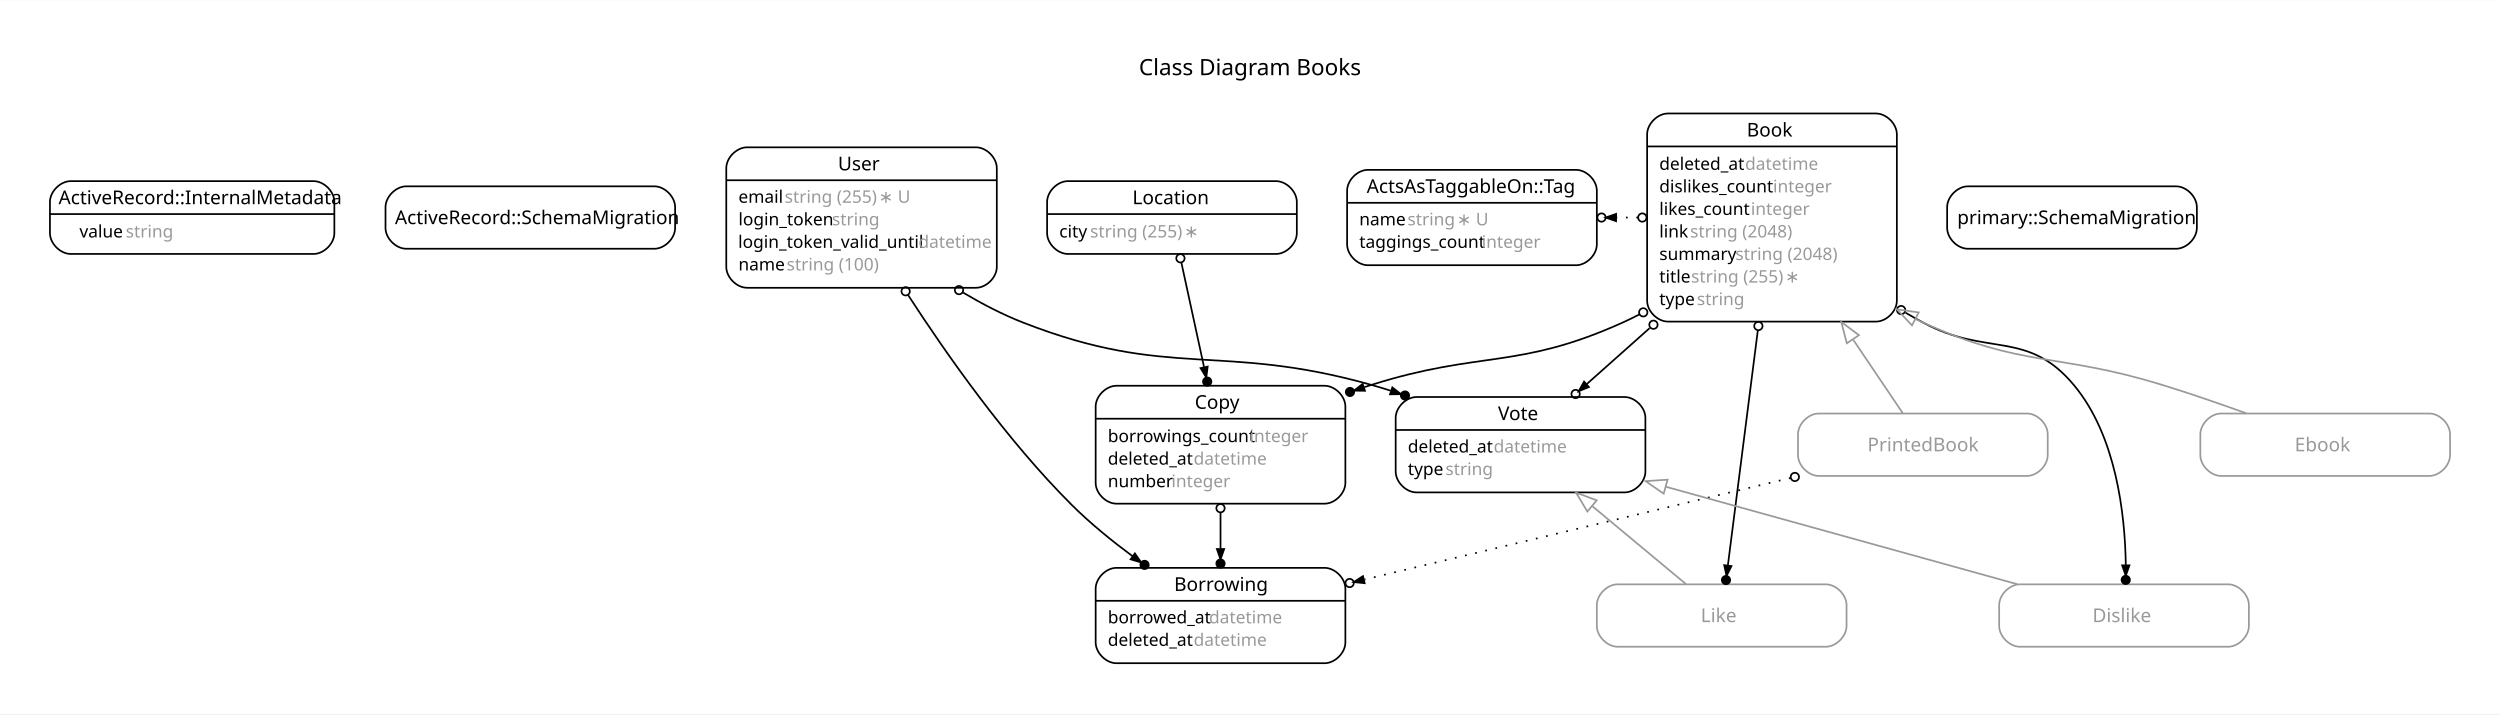
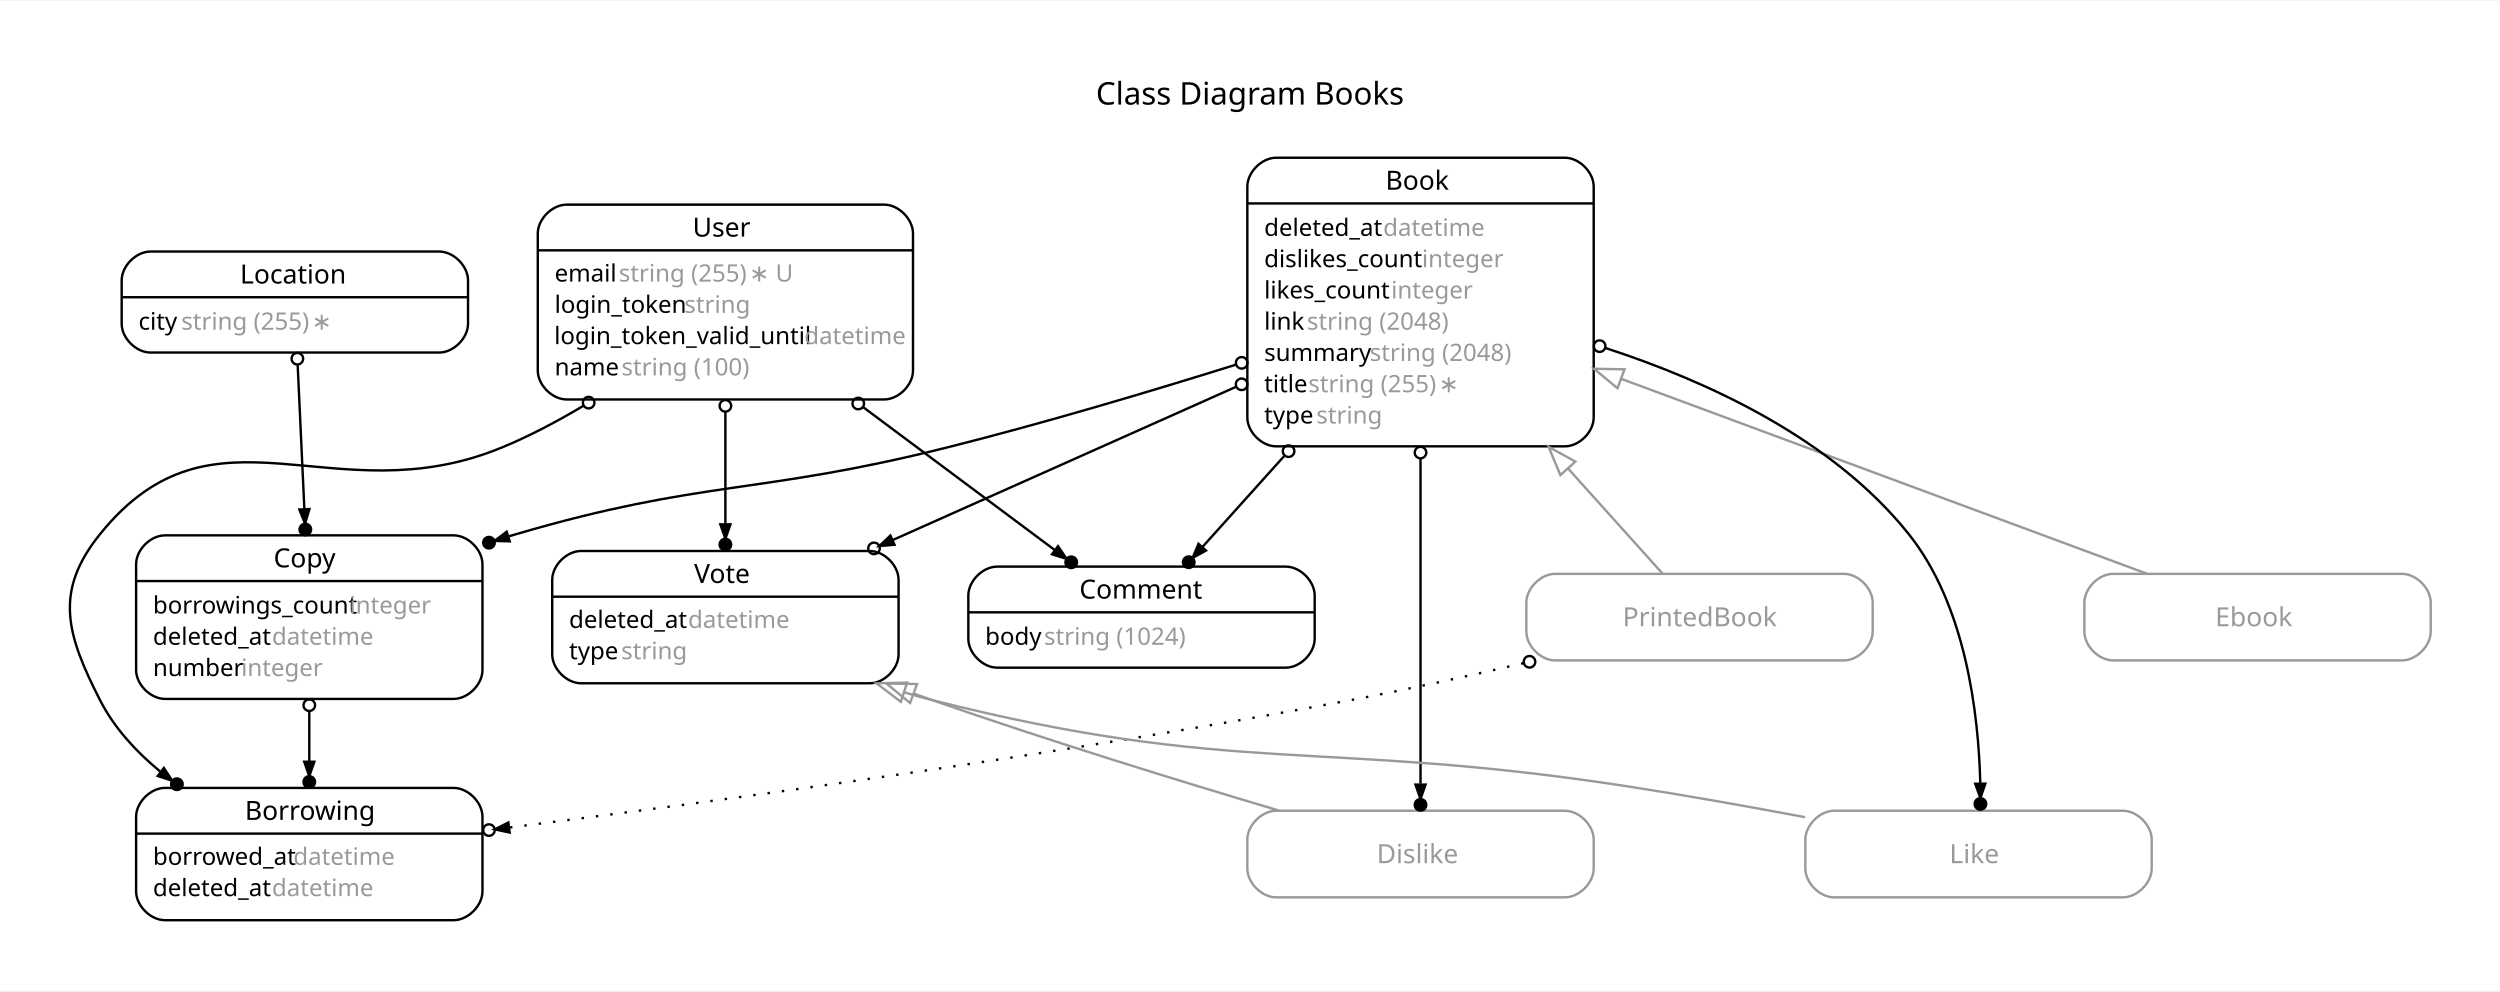
- <svg xmlns="http://www.w3.org/2000/svg" width="1442pt" height="412pt" viewBox="0.00 0.00 1441.60 411.60">
+ <svg xmlns="http://www.w3.org/2000/svg" width="1039pt" height="412pt" viewBox="0.00 0.00 1039.39 411.60">
  <g id="graph0" class="graph" transform="scale(1 1) rotate(0) translate(28.8 382.8)">
-     <polygon fill="white" stroke="none" points="-28.8,28.8 -28.8,-382.8 1412.8,-382.8 1412.8,28.8 -28.8,28.8" />
-     <text text-anchor="middle" x="692" y="-339.6" font-family="Arial BoldMT" font-size="13.00">Class Diagram Books</text>
+     <polygon fill="white" stroke="none" points="-28.8,28.8 -28.8,-382.8 1010.59,-382.8 1010.59,28.8 -28.8,28.8" />
+     <text text-anchor="middle" x="490.893" y="-339.6" font-family="Arial BoldMT" font-size="13.00">Class Diagram Books</text>
    <g id="node1" class="node">
-       <path fill="none" stroke="black" d="M12,-236.5C12,-236.5 152,-236.5 152,-236.5 158,-236.5 164,-242.5 164,-248.5 164,-248.5 164,-266.5 164,-266.5 164,-272.5 158,-278.5 152,-278.5 152,-278.5 12,-278.5 12,-278.5 6,-278.5 0,-272.5 0,-266.5 0,-266.5 0,-248.5 0,-248.5 0,-242.5 6,-236.5 12,-236.5" />
-       <text text-anchor="start" x="4.96" y="-265.2" font-family="Arial BoldMT" font-size="11.00">ActiveRecord::InternalMetadata</text>
-       <polyline fill="none" stroke="black" points="0,-259.5 164,-259.5 " />
-       <text text-anchor="start" x="17" y="-246" font-family="ArialMT" font-size="10.00">value </text>
-       <text text-anchor="start" x="43.685" y="-246" font-family="Arial ItalicMT" font-size="10.00" fill="#999999">string</text>
+       <path fill="none" stroke="black" d="M501.786,-197.5C501.786,-197.5 621.786,-197.5 621.786,-197.5 627.786,-197.5 633.786,-203.5 633.786,-209.5 633.786,-209.5 633.786,-305.5 633.786,-305.5 633.786,-311.5 627.786,-317.5 621.786,-317.5 621.786,-317.5 501.786,-317.5 501.786,-317.5 495.786,-317.5 489.786,-311.5 489.786,-305.5 489.786,-305.5 489.786,-209.5 489.786,-209.5 489.786,-203.5 495.786,-197.5 501.786,-197.5" />
+       <text text-anchor="start" x="547.25" y="-304.2" font-family="Arial BoldMT" font-size="11.00">Book</text>
+       <polyline fill="none" stroke="black" points="489.786,-298.5 633.786,-298.5 " />
+       <text text-anchor="start" x="496.786" y="-285" font-family="ArialMT" font-size="10.00">deleted_at </text>
+       <text text-anchor="start" x="546.273" y="-285" font-family="Arial ItalicMT" font-size="10.00" fill="#999999">datetime</text>
+       <text text-anchor="start" x="496.786" y="-272" font-family="ArialMT" font-size="10.00">dislikes_count </text>
+       <text text-anchor="start" x="562.377" y="-272" font-family="Arial ItalicMT" font-size="10.00" fill="#999999">integer</text>
+       <text text-anchor="start" x="496.786" y="-259" font-family="ArialMT" font-size="10.00">likes_count </text>
+       <text text-anchor="start" x="549.593" y="-259" font-family="Arial ItalicMT" font-size="10.00" fill="#999999">integer</text>
+       <text text-anchor="start" x="496.786" y="-246" font-family="ArialMT" font-size="10.00">link </text>
+       <text text-anchor="start" x="514.569" y="-246" font-family="Arial ItalicMT" font-size="10.00" fill="#999999">string (2048)</text>
+       <text text-anchor="start" x="496.786" y="-233" font-family="ArialMT" font-size="10.00">summary </text>
+       <text text-anchor="start" x="540.677" y="-233" font-family="Arial ItalicMT" font-size="10.00" fill="#999999">string (2048)</text>
+       <text text-anchor="start" x="496.786" y="-220" font-family="ArialMT" font-size="10.00">title </text>
+       <text text-anchor="start" x="515.126" y="-220" font-family="Arial ItalicMT" font-size="10.00" fill="#999999">string (255) ∗</text>
+       <text text-anchor="start" x="496.786" y="-207" font-family="ArialMT" font-size="10.00">type </text>
+       <text text-anchor="start" x="518.466" y="-207" font-family="Arial ItalicMT" font-size="10.00" fill="#999999">string</text>
+     </g>
+     <g id="node3" class="node">
+       <path fill="none" stroke="black" d="M385.786,-105.5C385.786,-105.5 505.786,-105.5 505.786,-105.5 511.786,-105.5 517.786,-111.5 517.786,-117.5 517.786,-117.5 517.786,-135.5 517.786,-135.5 517.786,-141.5 511.786,-147.5 505.786,-147.5 505.786,-147.5 385.786,-147.5 385.786,-147.5 379.786,-147.5 373.786,-141.5 373.786,-135.5 373.786,-135.5 373.786,-117.5 373.786,-117.5 373.786,-111.5 379.786,-105.5 385.786,-105.5" />
+       <text text-anchor="start" x="419.946" y="-134.2" font-family="Arial BoldMT" font-size="11.00">Comment</text>
+       <polyline fill="none" stroke="black" points="373.786,-128.5 517.786,-128.5 " />
+       <text text-anchor="start" x="380.786" y="-115" font-family="ArialMT" font-size="10.00">body </text>
+       <text text-anchor="start" x="405.249" y="-115" font-family="Arial ItalicMT" font-size="10.00" fill="#999999">string (1024)</text>
+     </g>
+     <g id="edge15" class="edge">
+       <path fill="none" stroke="black" d="M505.141,-193.507C493.195,-180.222 481.172,-166.852 471.101,-155.652" />
+       <ellipse fill="none" stroke="black" cx="506.934" cy="-195.501" rx="2.4" ry="2.4" />
+       <ellipse fill="black" stroke="black" cx="465.418" cy="-149.332" rx="2.4" ry="2.4" />
+       <polygon fill="black" stroke="black" points="472.596,-154.174 467.023,-151.117 469.473,-156.983 472.596,-154.174" />
+     </g>
+     <g id="node4" class="node">
+       <path fill="none" stroke="black" d="M39.786,-92.5C39.786,-92.5 159.786,-92.5 159.786,-92.5 165.786,-92.5 171.786,-98.5 171.786,-104.5 171.786,-104.5 171.786,-148.5 171.786,-148.5 171.786,-154.5 165.786,-160.5 159.786,-160.5 159.786,-160.5 39.786,-160.5 39.786,-160.5 33.786,-160.5 27.786,-154.5 27.786,-148.5 27.786,-148.5 27.786,-104.5 27.786,-104.5 27.786,-98.5 33.786,-92.5 39.786,-92.5" />
+       <text text-anchor="start" x="84.946" y="-147.2" font-family="Arial BoldMT" font-size="11.00">Copy</text>
+       <polyline fill="none" stroke="black" points="27.786,-141.5 171.786,-141.5 " />
+       <text text-anchor="start" x="34.786" y="-128" font-family="ArialMT" font-size="10.00">borrowings_count </text>
+       <text text-anchor="start" x="116.5" y="-128" font-family="Arial ItalicMT" font-size="10.00" fill="#999999">integer</text>
+       <text text-anchor="start" x="34.786" y="-115" font-family="ArialMT" font-size="10.00">deleted_at </text>
+       <text text-anchor="start" x="84.273" y="-115" font-family="Arial ItalicMT" font-size="10.00" fill="#999999">datetime</text>
+       <text text-anchor="start" x="34.786" y="-102" font-family="ArialMT" font-size="10.00">number </text>
+       <text text-anchor="start" x="71.47" y="-102" font-family="Arial ItalicMT" font-size="10.00" fill="#999999">integer</text>
+     </g>
+     <g id="edge8" class="edge">
+       <path fill="none" stroke="black" d="M484.903,-231.43C448.683,-220.097 404.748,-207.029 364.786,-197 286.078,-177.247 263.662,-183.812 185.786,-161 184.81,-160.714 183.83,-160.422 182.847,-160.124" />
+       <ellipse fill="none" stroke="black" cx="487.443" cy="-232.228" rx="2.4" ry="2.4" />
+       <ellipse fill="black" stroke="black" cx="174.493" cy="-157.456" rx="2.4" ry="2.4" />
+       <polygon fill="black" stroke="black" points="183.133,-158.011 176.779,-158.186 181.856,-162.012 183.133,-158.011" />
+     </g>
+     <g id="node5" class="node">
+       <path fill="none" stroke="#999999" d="M501.786,-10C501.786,-10 621.786,-10 621.786,-10 627.786,-10 633.786,-16 633.786,-22 633.786,-22 633.786,-34 633.786,-34 633.786,-40 627.786,-46 621.786,-46 621.786,-46 501.786,-46 501.786,-46 495.786,-46 489.786,-40 489.786,-34 489.786,-34 489.786,-22 489.786,-22 489.786,-16 495.786,-10 501.786,-10" />
+       <text text-anchor="start" x="543.589" y="-24.2" font-family="Arial BoldMT" font-size="11.00" fill="#999999">Dislike</text>
+     </g>
+     <g id="edge7" class="edge">
+       <path fill="none" stroke="black" d="M561.786,-192.238C561.786,-147.802 561.786,-90.85 561.786,-57.302" />
+       <ellipse fill="none" stroke="black" cx="561.786" cy="-194.921" rx="2.4" ry="2.4" />
+       <ellipse fill="black" stroke="black" cx="561.786" cy="-48.468" rx="2.4" ry="2.4" />
+       <polygon fill="black" stroke="black" points="563.886,-56.868 561.786,-50.868 559.686,-56.868 563.886,-56.868" />
+     </g>
+     <g id="node6" class="node">
+       <path fill="none" stroke="#999999" d="M849.786,-108.5C849.786,-108.5 969.786,-108.5 969.786,-108.5 975.786,-108.5 981.786,-114.5 981.786,-120.5 981.786,-120.5 981.786,-132.5 981.786,-132.5 981.786,-138.5 975.786,-144.5 969.786,-144.5 969.786,-144.5 849.786,-144.5 849.786,-144.5 843.786,-144.5 837.786,-138.5 837.786,-132.5 837.786,-132.5 837.786,-120.5 837.786,-120.5 837.786,-114.5 843.786,-108.5 849.786,-108.5" />
+       <text text-anchor="start" x="892.191" y="-122.7" font-family="Arial BoldMT" font-size="11.00" fill="#999999">Ebook</text>
+     </g>
+     <g id="edge1" class="edge">
+       <path fill="none" stroke="#999999" d="M645.51,-225.464C714.019,-200.069 808.351,-165.101 863.818,-144.54" />
+       <polygon fill="none" stroke="#999999" points="643.684,-221.662 633.892,-229.771 646.603,-229.538 643.684,-221.662" />
+     </g>
+     <g id="node7" class="node">
+       <path fill="none" stroke="#999999" d="M733.786,-10C733.786,-10 853.786,-10 853.786,-10 859.786,-10 865.786,-16 865.786,-22 865.786,-22 865.786,-34 865.786,-34 865.786,-40 859.786,-46 853.786,-46 853.786,-46 733.786,-46 733.786,-46 727.786,-46 721.786,-40 721.786,-34 721.786,-34 721.786,-22 721.786,-22 721.786,-16 727.786,-10 733.786,-10" />
+       <text text-anchor="start" x="781.696" y="-24.2" font-family="Arial BoldMT" font-size="11.00" fill="#999999">Like</text>
+     </g>
+     <g id="edge6" class="edge">
+       <path fill="none" stroke="black" d="M638.664,-238.396C681.91,-224.317 733.371,-200.355 764.786,-161 788.458,-131.345 793.795,-86.481 794.515,-57.457" />
+       <ellipse fill="none" stroke="black" cx="636.257" cy="-239.165" rx="2.4" ry="2.4" />
+       <ellipse fill="black" stroke="black" cx="794.57" cy="-48.844" rx="2.4" ry="2.4" />
+       <polygon fill="black" stroke="black" points="796.616,-57.257 794.555,-51.244 792.416,-57.23 796.616,-57.257" />
+     </g>
+     <g id="node9" class="node">
+       <path fill="none" stroke="#999999" d="M617.786,-108.5C617.786,-108.5 737.786,-108.5 737.786,-108.5 743.786,-108.5 749.786,-114.5 749.786,-120.5 749.786,-120.5 749.786,-132.5 749.786,-132.5 749.786,-138.5 743.786,-144.5 737.786,-144.5 737.786,-144.5 617.786,-144.5 617.786,-144.5 611.786,-144.5 605.786,-138.5 605.786,-132.5 605.786,-132.5 605.786,-120.5 605.786,-120.5 605.786,-114.5 611.786,-108.5 617.786,-108.5" />
+       <text text-anchor="start" x="645.823" y="-122.7" font-family="Arial BoldMT" font-size="11.00" fill="#999999">PrintedBook</text>
+     </g>
+     <g id="edge2" class="edge">
+       <path fill="none" stroke="#999999" d="M623.147,-188.262C637.742,-172.031 652.053,-156.117 662.365,-144.649" />
+       <polygon fill="none" stroke="#999999" points="619.933,-185.554 615.033,-197.286 626.18,-191.171 619.933,-185.554" />
+     </g>
+     <g id="node11" class="node">
+       <path fill="none" stroke="black" d="M212.786,-99C212.786,-99 332.786,-99 332.786,-99 338.786,-99 344.786,-105 344.786,-111 344.786,-111 344.786,-142 344.786,-142 344.786,-148 338.786,-154 332.786,-154 332.786,-154 212.786,-154 212.786,-154 206.786,-154 200.786,-148 200.786,-142 200.786,-142 200.786,-111 200.786,-111 200.786,-105 206.786,-99 212.786,-99" />
+       <text text-anchor="start" x="259.772" y="-140.7" font-family="Arial BoldMT" font-size="11.00">Vote</text>
+       <polyline fill="none" stroke="black" points="200.786,-135 344.786,-135 " />
+       <text text-anchor="start" x="207.786" y="-122" font-family="ArialMT" font-size="10.00">deleted_at </text>
+       <text text-anchor="start" x="257.273" y="-122" font-family="Arial ItalicMT" font-size="10.00" fill="#999999">datetime</text>
+       <text text-anchor="start" x="207.786" y="-109" font-family="ArialMT" font-size="10.00">type </text>
+       <text text-anchor="start" x="229.466" y="-109" font-family="Arial ItalicMT" font-size="10.00" fill="#999999">string</text>
+     </g>
+     <g id="edge5" class="edge">
+       <path fill="none" stroke="black" d="M485.017,-222.233C440.742,-202.47 385.502,-177.813 342.479,-158.609" />
+       <ellipse fill="none" stroke="black" cx="487.413" cy="-223.302" rx="2.4" ry="2.4" />
+       <ellipse fill="none" stroke="black" cx="334.571" cy="-155.079" rx="2.4" ry="2.4" />
+       <polygon fill="black" stroke="black" points="343.097,-156.585 336.762,-156.057 341.385,-160.42 343.097,-156.585" />
    </g>
    <g id="node2" class="node">
-       <path fill="none" stroke="black" d="M205.5,-239.5C205.5,-239.5 348.5,-239.5 348.5,-239.5 354.5,-239.5 360.5,-245.5 360.5,-251.5 360.5,-251.5 360.5,-263.5 360.5,-263.5 360.5,-269.5 354.5,-275.5 348.5,-275.5 348.5,-275.5 205.5,-275.5 205.5,-275.5 199.5,-275.5 193.5,-269.5 193.5,-263.5 193.5,-263.5 193.5,-251.5 193.5,-251.5 193.5,-245.5 199.5,-239.5 205.5,-239.5" />
-       <text text-anchor="start" x="198.94" y="-253.7" font-family="Arial BoldMT" font-size="11.00">ActiveRecord::SchemaMigration</text>
+       <path fill="none" stroke="black" d="M39.786,-0.5C39.786,-0.5 159.786,-0.5 159.786,-0.5 165.786,-0.5 171.786,-6.5 171.786,-12.5 171.786,-12.5 171.786,-43.5 171.786,-43.5 171.786,-49.5 165.786,-55.5 159.786,-55.5 159.786,-55.5 39.786,-55.5 39.786,-55.5 33.786,-55.5 27.786,-49.5 27.786,-43.5 27.786,-43.5 27.786,-12.5 27.786,-12.5 27.786,-6.5 33.786,-0.5 39.786,-0.5" />
+       <text text-anchor="start" x="73.025" y="-42.2" font-family="Arial BoldMT" font-size="11.00">Borrowing</text>
+       <polyline fill="none" stroke="black" points="27.786,-36.5 171.786,-36.5 " />
+       <text text-anchor="start" x="34.786" y="-23.5" font-family="ArialMT" font-size="10.00">borrowed_at </text>
+       <text text-anchor="start" x="93.155" y="-23.5" font-family="Arial ItalicMT" font-size="10.00" fill="#999999">datetime</text>
+       <text text-anchor="start" x="34.786" y="-10.5" font-family="ArialMT" font-size="10.00">deleted_at </text>
+       <text text-anchor="start" x="84.273" y="-10.5" font-family="Arial ItalicMT" font-size="10.00" fill="#999999">datetime</text>
    </g>
-     <g id="node3" class="node">
-       <path fill="none" stroke="black" d="M760,-230C760,-230 880,-230 880,-230 886,-230 892,-236 892,-242 892,-242 892,-273 892,-273 892,-279 886,-285 880,-285 880,-285 760,-285 760,-285 754,-285 748,-279 748,-273 748,-273 748,-242 748,-242 748,-236 754,-230 760,-230" />
-       <text text-anchor="start" x="759.299" y="-271.7" font-family="Arial BoldMT" font-size="11.00">ActsAsTaggableOn::Tag</text>
-       <polyline fill="none" stroke="black" points="748,-266 892,-266 " />
-       <text text-anchor="start" x="755" y="-253" font-family="ArialMT" font-size="10.00">name </text>
-       <text text-anchor="start" x="782.793" y="-253" font-family="Arial ItalicMT" font-size="10.00" fill="#999999">string ∗ U</text>
-       <text text-anchor="start" x="755" y="-240" font-family="ArialMT" font-size="10.00">taggings_count </text>
-       <text text-anchor="start" x="825.61" y="-240" font-family="Arial ItalicMT" font-size="10.00" fill="#999999">integer</text>
+     <g id="edge12" class="edge">
+       <path fill="none" stroke="black" d="M99.786,-87.446C99.786,-80.613 99.786,-73.494 99.786,-66.671" />
+       <ellipse fill="none" stroke="black" cx="99.786" cy="-89.89" rx="2.4" ry="2.4" />
+       <ellipse fill="black" stroke="black" cx="99.786" cy="-57.973" rx="2.4" ry="2.4" />
+       <polygon fill="black" stroke="black" points="101.886,-66.373 99.786,-60.373 97.686,-66.373 101.886,-66.373" />
    </g>
-     <g id="node4" class="node">
-       <path fill="none" stroke="black" d="M933,-197.5C933,-197.5 1053,-197.5 1053,-197.5 1059,-197.5 1065,-203.5 1065,-209.5 1065,-209.5 1065,-305.5 1065,-305.5 1065,-311.5 1059,-317.5 1053,-317.5 1053,-317.5 933,-317.5 933,-317.5 927,-317.5 921,-311.5 921,-305.5 921,-305.5 921,-209.5 921,-209.5 921,-203.5 927,-197.5 933,-197.5" />
-       <text text-anchor="start" x="978.464" y="-304.2" font-family="Arial BoldMT" font-size="11.00">Book</text>
-       <polyline fill="none" stroke="black" points="921,-298.5 1065,-298.5 " />
-       <text text-anchor="start" x="928" y="-285" font-family="ArialMT" font-size="10.00">deleted_at </text>
-       <text text-anchor="start" x="977.487" y="-285" font-family="Arial ItalicMT" font-size="10.00" fill="#999999">datetime</text>
-       <text text-anchor="start" x="928" y="-272" font-family="ArialMT" font-size="10.00">dislikes_count </text>
-       <text text-anchor="start" x="993.591" y="-272" font-family="Arial ItalicMT" font-size="10.00" fill="#999999">integer</text>
-       <text text-anchor="start" x="928" y="-259" font-family="ArialMT" font-size="10.00">likes_count </text>
-       <text text-anchor="start" x="980.808" y="-259" font-family="Arial ItalicMT" font-size="10.00" fill="#999999">integer</text>
-       <text text-anchor="start" x="928" y="-246" font-family="ArialMT" font-size="10.00">link </text>
-       <text text-anchor="start" x="945.783" y="-246" font-family="Arial ItalicMT" font-size="10.00" fill="#999999">string (2048)</text>
-       <text text-anchor="start" x="928" y="-233" font-family="ArialMT" font-size="10.00">summary </text>
-       <text text-anchor="start" x="971.892" y="-233" font-family="Arial ItalicMT" font-size="10.00" fill="#999999">string (2048)</text>
-       <text text-anchor="start" x="928" y="-220" font-family="ArialMT" font-size="10.00">title </text>
-       <text text-anchor="start" x="946.34" y="-220" font-family="Arial ItalicMT" font-size="10.00" fill="#999999">string (255) ∗</text>
-       <text text-anchor="start" x="928" y="-207" font-family="ArialMT" font-size="10.00">type </text>
-       <text text-anchor="start" x="949.68" y="-207" font-family="Arial ItalicMT" font-size="10.00" fill="#999999">string</text>
+     <g id="node8" class="node">
+       <path fill="none" stroke="black" d="M33.786,-236.5C33.786,-236.5 153.786,-236.5 153.786,-236.5 159.786,-236.5 165.786,-242.5 165.786,-248.5 165.786,-248.5 165.786,-266.5 165.786,-266.5 165.786,-272.5 159.786,-278.5 153.786,-278.5 153.786,-278.5 33.786,-278.5 33.786,-278.5 27.786,-278.5 21.786,-272.5 21.786,-266.5 21.786,-266.5 21.786,-248.5 21.786,-248.5 21.786,-242.5 27.786,-236.5 33.786,-236.5" />
+       <text text-anchor="start" x="70.992" y="-265.2" font-family="Arial BoldMT" font-size="11.00">Location</text>
+       <polyline fill="none" stroke="black" points="21.786,-259.5 165.786,-259.5 " />
+       <text text-anchor="start" x="28.786" y="-246" font-family="ArialMT" font-size="10.00">city </text>
+       <text text-anchor="start" x="46.564" y="-246" font-family="Arial ItalicMT" font-size="10.00" fill="#999999">string (255) ∗</text>
+     </g>
+     <g id="edge11" class="edge">
+       <path fill="none" stroke="black" d="M94.954,-231.396C95.743,-214.425 96.806,-191.556 97.735,-171.595" />
+       <ellipse fill="none" stroke="black" cx="94.835" cy="-233.946" rx="2.4" ry="2.4" />
+       <ellipse fill="black" stroke="black" cx="98.137" cy="-162.951" rx="2.4" ry="2.4" />
+       <polygon fill="black" stroke="black" points="99.844,-171.439 98.025,-165.348 95.649,-171.244 99.844,-171.439" />
    </g>
    <g id="edge9" class="edge">
-       <path fill="none" stroke="black" stroke-dasharray="1,5" d="M915.774,-257.5C911.64,-257.5 907.505,-257.5 903.371,-257.5" />
-       <ellipse fill="none" stroke="black" cx="918.228" cy="-257.5" rx="2.4" ry="2.4" />
-       <ellipse fill="none" stroke="black" cx="894.709" cy="-257.5" rx="2.4" ry="2.4" />
-       <polygon fill="black" stroke="black" points="903.109,-255.4 897.109,-257.5 903.109,-259.6 903.109,-255.4" />
+       <path fill="none" stroke="black" stroke-dasharray="1,5" d="M604.585,-107.349C581.678,-102.003 556.255,-96.411 532.786,-92 411.789,-69.261 270.451,-50.063 183.022,-39.037" />
+       <ellipse fill="none" stroke="black" cx="607.097" cy="-107.938" rx="2.4" ry="2.4" />
+       <ellipse fill="none" stroke="black" cx="174.487" cy="-37.966" rx="2.4" ry="2.4" />
+       <polygon fill="black" stroke="black" points="183.083,-36.928 176.868,-38.265 182.56,-41.095 183.083,-36.928" />
    </g>
-     <g id="node6" class="node">
-       <path fill="none" stroke="black" d="M615,-92.5C615,-92.5 735,-92.5 735,-92.5 741,-92.5 747,-98.5 747,-104.5 747,-104.5 747,-148.5 747,-148.5 747,-154.5 741,-160.5 735,-160.5 735,-160.5 615,-160.5 615,-160.5 609,-160.5 603,-154.5 603,-148.5 603,-148.5 603,-104.5 603,-104.5 603,-98.5 609,-92.5 615,-92.5" />
-       <text text-anchor="start" x="660.16" y="-147.2" font-family="Arial BoldMT" font-size="11.00">Copy</text>
-       <polyline fill="none" stroke="black" points="603,-141.5 747,-141.5 " />
-       <text text-anchor="start" x="610" y="-128" font-family="ArialMT" font-size="10.00">borrowings_count </text>
-       <text text-anchor="start" x="691.714" y="-128" font-family="Arial ItalicMT" font-size="10.00" fill="#999999">integer</text>
-       <text text-anchor="start" x="610" y="-115" font-family="ArialMT" font-size="10.00">deleted_at </text>
-       <text text-anchor="start" x="659.487" y="-115" font-family="Arial ItalicMT" font-size="10.00" fill="#999999">datetime</text>
-       <text text-anchor="start" x="610" y="-102" font-family="ArialMT" font-size="10.00">number </text>
-       <text text-anchor="start" x="646.685" y="-102" font-family="Arial ItalicMT" font-size="10.00" fill="#999999">integer</text>
-     </g>
-     <g id="edge8" class="edge">
-       <path fill="none" stroke="black" d="M916.558,-201.65C913.377,-199.998 910.185,-198.439 907,-197 846.487,-169.664 825.327,-180.969 762,-161 760.654,-160.576 759.299,-160.141 757.937,-159.698" />
-       <ellipse fill="none" stroke="black" cx="918.768" cy="-202.83" rx="2.4" ry="2.4" />
-       <ellipse fill="black" stroke="black" cx="749.667" cy="-156.914" rx="2.4" ry="2.4" />
-       <polygon fill="black" stroke="black" points="758.298,-157.604 751.942,-157.68 756.958,-161.585 758.298,-157.604" />
-     </g>
-     <g id="node7" class="node">
-       <path fill="none" stroke="#999999" d="M1136,-10C1136,-10 1256,-10 1256,-10 1262,-10 1268,-16 1268,-22 1268,-22 1268,-34 1268,-34 1268,-40 1262,-46 1256,-46 1256,-46 1136,-46 1136,-46 1130,-46 1124,-40 1124,-34 1124,-34 1124,-22 1124,-22 1124,-16 1130,-10 1136,-10" />
-       <text text-anchor="start" x="1177.8" y="-24.2" font-family="Arial BoldMT" font-size="11.00" fill="#999999">Dislike</text>
-     </g>
-     <g id="edge7" class="edge">
-       <path fill="none" stroke="black" d="M1069.98,-202.652C1073.33,-200.69 1076.68,-198.796 1080,-197 1116.8,-177.081 1140.13,-193.077 1167,-161 1191.5,-131.756 1196.58,-86.41 1197.02,-57.214" />
-       <ellipse fill="none" stroke="black" cx="1067.47" cy="-204.143" rx="2.4" ry="2.4" />
-       <ellipse fill="black" stroke="black" cx="1196.99" cy="-48.55" rx="2.4" ry="2.4" />
-       <polygon fill="black" stroke="black" points="1199.12,-56.942 1197,-50.95 1194.92,-56.958 1199.12,-56.942" />
-     </g>
-     <g id="node8" class="node">
-       <path fill="none" stroke="#999999" d="M1252,-108.5C1252,-108.5 1372,-108.5 1372,-108.5 1378,-108.5 1384,-114.5 1384,-120.5 1384,-120.5 1384,-132.5 1384,-132.5 1384,-138.5 1378,-144.5 1372,-144.5 1372,-144.5 1252,-144.5 1252,-144.5 1246,-144.5 1240,-138.5 1240,-132.5 1240,-132.5 1240,-120.5 1240,-120.5 1240,-114.5 1246,-108.5 1252,-108.5" />
-       <text text-anchor="start" x="1294.41" y="-122.7" font-family="Arial BoldMT" font-size="11.00" fill="#999999">Ebook</text>
-     </g>
-     <g id="edge1" class="edge">
-       <path fill="none" stroke="#999999" d="M1075.78,-198.986C1077.19,-198.303 1078.6,-197.64 1080,-197 1137.68,-170.72 1157.42,-179.657 1218,-161 1233.9,-156.105 1251.09,-150.17 1266.37,-144.664" />
-       <polygon fill="none" stroke="#999999" points="1073.73,-195.32 1065.02,-204.581 1077.6,-202.773 1073.73,-195.32" />
-     </g>
-     <g id="node9" class="node">
-       <path fill="none" stroke="#999999" d="M904,-10C904,-10 1024,-10 1024,-10 1030,-10 1036,-16 1036,-22 1036,-22 1036,-34 1036,-34 1036,-40 1030,-46 1024,-46 1024,-46 904,-46 904,-46 898,-46 892,-40 892,-34 892,-34 892,-22 892,-22 892,-16 898,-10 904,-10" />
-       <text text-anchor="start" x="951.91" y="-24.2" font-family="Arial BoldMT" font-size="11.00" fill="#999999">Like</text>
-     </g>
-     <g id="edge6" class="edge">
-       <path fill="none" stroke="black" d="M984.847,-192.54C979.153,-147.877 971.834,-90.453 967.555,-56.886" />
-       <ellipse fill="none" stroke="black" cx="985.153" cy="-194.94" rx="2.4" ry="2.4" />
-       <ellipse fill="black" stroke="black" cx="966.479" cy="-48.449" rx="2.4" ry="2.4" />
-       <polygon fill="black" stroke="black" points="969.625,-56.516 966.783,-50.83 965.458,-57.047 969.625,-56.516" />
-     </g>
-     <g id="node11" class="node">
-       <path fill="none" stroke="#999999" d="M1020,-108.5C1020,-108.5 1140,-108.5 1140,-108.5 1146,-108.5 1152,-114.5 1152,-120.5 1152,-120.5 1152,-132.5 1152,-132.5 1152,-138.5 1146,-144.5 1140,-144.5 1140,-144.5 1020,-144.5 1020,-144.5 1014,-144.5 1008,-138.5 1008,-132.5 1008,-132.5 1008,-120.5 1008,-120.5 1008,-114.5 1014,-108.5 1020,-108.5" />
-       <text text-anchor="start" x="1048.04" y="-122.7" font-family="Arial BoldMT" font-size="11.00" fill="#999999">PrintedBook</text>
-     </g>
-     <g id="edge2" class="edge">
-       <path fill="none" stroke="#999999" d="M1039.93,-186.91C1050.56,-171.15 1060.92,-155.798 1068.43,-144.649" />
-       <polygon fill="none" stroke="#999999" points="1036.16,-184.988 1032.94,-197.286 1043.13,-189.685 1036.16,-184.988" />
-     </g>
-     <g id="node13" class="node">
-       <path fill="none" stroke="black" d="M788,-99C788,-99 908,-99 908,-99 914,-99 920,-105 920,-111 920,-111 920,-142 920,-142 920,-148 914,-154 908,-154 908,-154 788,-154 788,-154 782,-154 776,-148 776,-142 776,-142 776,-111 776,-111 776,-105 782,-99 788,-99" />
-       <text text-anchor="start" x="834.987" y="-140.7" font-family="Arial BoldMT" font-size="11.00">Vote</text>
-       <polyline fill="none" stroke="black" points="776,-135 920,-135 " />
-       <text text-anchor="start" x="783" y="-122" font-family="ArialMT" font-size="10.00">deleted_at </text>
-       <text text-anchor="start" x="832.487" y="-122" font-family="Arial ItalicMT" font-size="10.00" fill="#999999">datetime</text>
-       <text text-anchor="start" x="783" y="-109" font-family="ArialMT" font-size="10.00">type </text>
-       <text text-anchor="start" x="804.68" y="-109" font-family="Arial ItalicMT" font-size="10.00" fill="#999999">string</text>
-     </g>
-     <g id="edge5" class="edge">
-       <path fill="none" stroke="black" d="M922.457,-193.741C909.954,-182.617 897.373,-171.425 886.203,-161.488" />
-       <ellipse fill="none" stroke="black" cx="924.648" cy="-195.69" rx="2.4" ry="2.4" />
-       <ellipse fill="none" stroke="black" cx="879.755" cy="-155.751" rx="2.4" ry="2.4" />
-       <polygon fill="black" stroke="black" points="887.426,-159.765 881.548,-157.346 884.635,-162.903 887.426,-159.765" />
-     </g>
-     <g id="node5" class="node">
-       <path fill="none" stroke="black" d="M615,-0.5C615,-0.5 735,-0.5 735,-0.5 741,-0.5 747,-6.5 747,-12.5 747,-12.5 747,-43.5 747,-43.5 747,-49.5 741,-55.5 735,-55.5 735,-55.5 615,-55.5 615,-55.5 609,-55.5 603,-49.5 603,-43.5 603,-43.5 603,-12.5 603,-12.5 603,-6.5 609,-0.5 615,-0.5" />
-       <text text-anchor="start" x="648.239" y="-42.2" font-family="Arial BoldMT" font-size="11.00">Borrowing</text>
-       <polyline fill="none" stroke="black" points="603,-36.5 747,-36.5 " />
-       <text text-anchor="start" x="610" y="-23.5" font-family="ArialMT" font-size="10.00">borrowed_at </text>
-       <text text-anchor="start" x="668.369" y="-23.5" font-family="Arial ItalicMT" font-size="10.00" fill="#999999">datetime</text>
-       <text text-anchor="start" x="610" y="-10.5" font-family="ArialMT" font-size="10.00">deleted_at </text>
-       <text text-anchor="start" x="659.487" y="-10.5" font-family="Arial ItalicMT" font-size="10.00" fill="#999999">datetime</text>
+     <g id="node10" class="node">
+       <path fill="none" stroke="black" d="M206.786,-217C206.786,-217 338.786,-217 338.786,-217 344.786,-217 350.786,-223 350.786,-229 350.786,-229 350.786,-286 350.786,-286 350.786,-292 344.786,-298 338.786,-298 338.786,-298 206.786,-298 206.786,-298 200.786,-298 194.786,-292 194.786,-286 194.786,-286 194.786,-229 194.786,-229 194.786,-223 200.786,-217 206.786,-217" />
+       <text text-anchor="start" x="259.174" y="-284.7" font-family="Arial BoldMT" font-size="11.00">User</text>
+       <polyline fill="none" stroke="black" points="194.786,-279 350.786,-279 " />
+       <text text-anchor="start" x="201.786" y="-266" font-family="ArialMT" font-size="10.00">email </text>
+       <text text-anchor="start" x="228.461" y="-266" font-family="Arial ItalicMT" font-size="10.00" fill="#999999">string (255) ∗ U</text>
+       <text text-anchor="start" x="201.786" y="-253" font-family="ArialMT" font-size="10.00">login_token </text>
+       <text text-anchor="start" x="255.716" y="-253" font-family="Arial ItalicMT" font-size="10.00" fill="#999999">string</text>
+       <text text-anchor="start" x="201.626" y="-240" font-family="ArialMT" font-size="10.00">login_token_valid_until </text>
+       <text text-anchor="start" x="305.591" y="-240" font-family="Arial ItalicMT" font-size="10.00" fill="#999999">datetime</text>
+       <text text-anchor="start" x="201.786" y="-227" font-family="ArialMT" font-size="10.00">name </text>
+       <text text-anchor="start" x="229.579" y="-227" font-family="Arial ItalicMT" font-size="10.00" fill="#999999">string (100)</text>
    </g>
    <g id="edge13" class="edge">
-       <path fill="none" stroke="black" d="M675,-87.446C675,-80.613 675,-73.494 675,-66.671" />
-       <ellipse fill="none" stroke="black" cx="675" cy="-89.89" rx="2.4" ry="2.4" />
-       <ellipse fill="black" stroke="black" cx="675" cy="-57.973" rx="2.4" ry="2.4" />
-       <polygon fill="black" stroke="black" points="677.1,-66.373 675,-60.373 672.9,-66.373 677.1,-66.373" />
+       <path fill="none" stroke="black" d="M213.684,-214.316C202.772,-207.811 191.207,-201.705 179.786,-197 109.581,-168.081 60.483,-220.075 12.786,-161 -6.479,-137.14 -1.158,-119.313 12.786,-92 18.682,-80.451 27.793,-70.529 37.938,-62.2" />
+       <ellipse fill="none" stroke="black" cx="215.94" cy="-215.682" rx="2.4" ry="2.4" />
+       <ellipse fill="black" stroke="black" cx="44.743" cy="-57.031" rx="2.4" ry="2.4" />
+       <polygon fill="black" stroke="black" points="39.325,-63.784 42.832,-58.483 36.784,-60.44 39.325,-63.784" />
    </g>
-     <g id="node10" class="node">
-       <path fill="none" stroke="black" d="M587,-236.5C587,-236.5 707,-236.5 707,-236.5 713,-236.5 719,-242.5 719,-248.5 719,-248.5 719,-266.5 719,-266.5 719,-272.5 713,-278.5 707,-278.5 707,-278.5 587,-278.5 587,-278.5 581,-278.5 575,-272.5 575,-266.5 575,-266.5 575,-248.5 575,-248.5 575,-242.5 581,-236.5 587,-236.5" />
-       <text text-anchor="start" x="624.206" y="-265.2" font-family="Arial BoldMT" font-size="11.00">Location</text>
-       <polyline fill="none" stroke="black" points="575,-259.5 719,-259.5 " />
-       <text text-anchor="start" x="582" y="-246" font-family="ArialMT" font-size="10.00">city </text>
-       <text text-anchor="start" x="599.778" y="-246" font-family="Arial ItalicMT" font-size="10.00" fill="#999999">string (255) ∗</text>
-     </g>
-     <g id="edge12" class="edge">
-       <path fill="none" stroke="black" d="M652.393,-231.652C656.097,-214.59 661.113,-191.48 665.479,-171.364" />
-       <ellipse fill="none" stroke="black" cx="651.884" cy="-233.998" rx="2.4" ry="2.4" />
-       <ellipse fill="black" stroke="black" cx="667.317" cy="-162.899" rx="2.4" ry="2.4" />
-       <polygon fill="black" stroke="black" points="667.587,-171.553 666.807,-165.244 663.483,-170.662 667.587,-171.553" />
+     <g id="edge14" class="edge">
+       <path fill="none" stroke="black" d="M330.08,-213.778C356.358,-194.183 386.712,-171.549 409.735,-154.382" />
+       <ellipse fill="none" stroke="black" cx="328.027" cy="-215.308" rx="2.4" ry="2.4" />
+       <ellipse fill="black" stroke="black" cx="416.566" cy="-149.288" rx="2.4" ry="2.4" />
+       <polygon fill="black" stroke="black" points="411.087,-155.993 414.642,-150.723 408.576,-152.626 411.087,-155.993" />
    </g>
    <g id="edge10" class="edge">
-       <path fill="none" stroke="black" stroke-dasharray="1,5" d="M1003.73,-107.327C933.667,-90.633 830.072,-65.949 757.968,-48.769" />
-       <ellipse fill="none" stroke="black" cx="1006.19" cy="-107.914" rx="2.4" ry="2.4" />
-       <ellipse fill="none" stroke="black" cx="749.456" cy="-46.741" rx="2.4" ry="2.4" />
-       <polygon fill="black" stroke="black" points="758.114,-46.645 751.791,-47.297 757.141,-50.731 758.114,-46.645" />
-     </g>
-     <g id="node12" class="node">
-       <path fill="none" stroke="black" d="M402,-217C402,-217 534,-217 534,-217 540,-217 546,-223 546,-229 546,-229 546,-286 546,-286 546,-292 540,-298 534,-298 534,-298 402,-298 402,-298 396,-298 390,-292 390,-286 390,-286 390,-229 390,-229 390,-223 396,-217 402,-217" />
-       <text text-anchor="start" x="454.388" y="-284.7" font-family="Arial BoldMT" font-size="11.00">User</text>
-       <polyline fill="none" stroke="black" points="390,-279 546,-279 " />
-       <text text-anchor="start" x="397" y="-266" font-family="ArialMT" font-size="10.00">email </text>
-       <text text-anchor="start" x="423.675" y="-266" font-family="Arial ItalicMT" font-size="10.00" fill="#999999">string (255) ∗ U</text>
-       <text text-anchor="start" x="397" y="-253" font-family="ArialMT" font-size="10.00">login_token </text>
-       <text text-anchor="start" x="450.931" y="-253" font-family="Arial ItalicMT" font-size="10.00" fill="#999999">string</text>
-       <text text-anchor="start" x="396.84" y="-240" font-family="ArialMT" font-size="10.00">login_token_valid_until </text>
-       <text text-anchor="start" x="500.805" y="-240" font-family="Arial ItalicMT" font-size="10.00" fill="#999999">datetime</text>
-       <text text-anchor="start" x="397" y="-227" font-family="ArialMT" font-size="10.00">name </text>
-       <text text-anchor="start" x="424.793" y="-227" font-family="Arial ItalicMT" font-size="10.00" fill="#999999">string (100)</text>
-     </g>
-     <g id="edge14" class="edge">
-       <path fill="none" stroke="black" d="M494.834,-212.81C517.455,-177.925 551.986,-128.942 589,-92 599.647,-81.374 612.201,-71.145 624.379,-62.132" />
-       <ellipse fill="none" stroke="black" cx="493.436" cy="-214.976" rx="2.4" ry="2.4" />
-       <ellipse fill="black" stroke="black" cx="631.202" cy="-57.202" rx="2.4" ry="2.4" />
-       <polygon fill="black" stroke="black" points="625.624,-63.824 629.257,-58.608 623.164,-60.42 625.624,-63.824" />
-     </g>
-     <g id="edge11" class="edge">
-       <path fill="none" stroke="black" d="M526.517,-214.244C537.575,-207.675 549.34,-201.565 561,-197 645.508,-163.912 674.639,-185.586 762,-161 765.658,-159.97 769.377,-158.844 773.114,-157.648" />
-       <ellipse fill="none" stroke="black" cx="524.207" cy="-215.641" rx="2.4" ry="2.4" />
-       <ellipse fill="black" stroke="black" cx="781.38" cy="-154.876" rx="2.4" ry="2.4" />
-       <polygon fill="black" stroke="black" points="774.083,-159.537 779.104,-155.639 772.748,-155.555 774.083,-159.537" />
+       <path fill="none" stroke="black" d="M272.786,-211.923C272.786,-196.775 272.786,-180.001 272.786,-165.422" />
+       <ellipse fill="none" stroke="black" cx="272.786" cy="-214.343" rx="2.4" ry="2.4" />
+       <ellipse fill="black" stroke="black" cx="272.786" cy="-156.674" rx="2.4" ry="2.4" />
+       <polygon fill="black" stroke="black" points="274.886,-165.074 272.786,-159.074 270.686,-165.074 274.886,-165.074" />
    </g>
    <g id="edge3" class="edge">
-       <path fill="none" stroke="#999999" d="M931.898,-102.235C994.332,-84.922 1078.14,-61.682 1134.45,-46.066" />
-       <polygon fill="none" stroke="#999999" points="930.547,-98.251 920.106,-105.505 932.792,-106.346 930.547,-98.251" />
+       <path fill="none" stroke="#999999" d="M351.134,-94.716C353.711,-93.788 356.266,-92.88 358.786,-92 406.859,-75.201 462.093,-58.206 502.797,-46.108" />
+       <polygon fill="none" stroke="#999999" points="349.573,-90.815 339.752,-98.888 352.464,-98.701 349.573,-90.815" />
    </g>
    <g id="edge4" class="edge">
-       <path fill="none" stroke="#999999" d="M889.332,-91.116C907.676,-75.856 928.451,-58.573 943.421,-46.119" />
-       <polygon fill="none" stroke="#999999" points="886.544,-87.972 880.005,-98.876 891.916,-94.43 886.544,-87.972" />
-     </g>
-     <g id="node14" class="node">
-       <path fill="none" stroke="black" d="M1106,-239.5C1106,-239.5 1226,-239.5 1226,-239.5 1232,-239.5 1238,-245.5 1238,-251.5 1238,-251.5 1238,-263.5 1238,-263.5 1238,-269.5 1232,-275.5 1226,-275.5 1226,-275.5 1106,-275.5 1106,-275.5 1100,-275.5 1094,-269.5 1094,-263.5 1094,-263.5 1094,-251.5 1094,-251.5 1094,-245.5 1100,-239.5 1106,-239.5" />
-       <text text-anchor="start" x="1099.81" y="-253.7" font-family="Arial BoldMT" font-size="11.00">primary::SchemaMigration</text>
+       <path fill="none" stroke="#999999" d="M347.236,-95.221C351.114,-94.046 354.98,-92.962 358.786,-92 484.707,-60.185 520.441,-75.897 648.786,-56 672.572,-52.313 698.44,-47.693 721.654,-43.322" />
+       <polygon fill="none" stroke="#999999" points="345.732,-91.293 335.609,-98.985 348.319,-99.285 345.732,-91.293" />
    </g>
  </g>
</svg>
